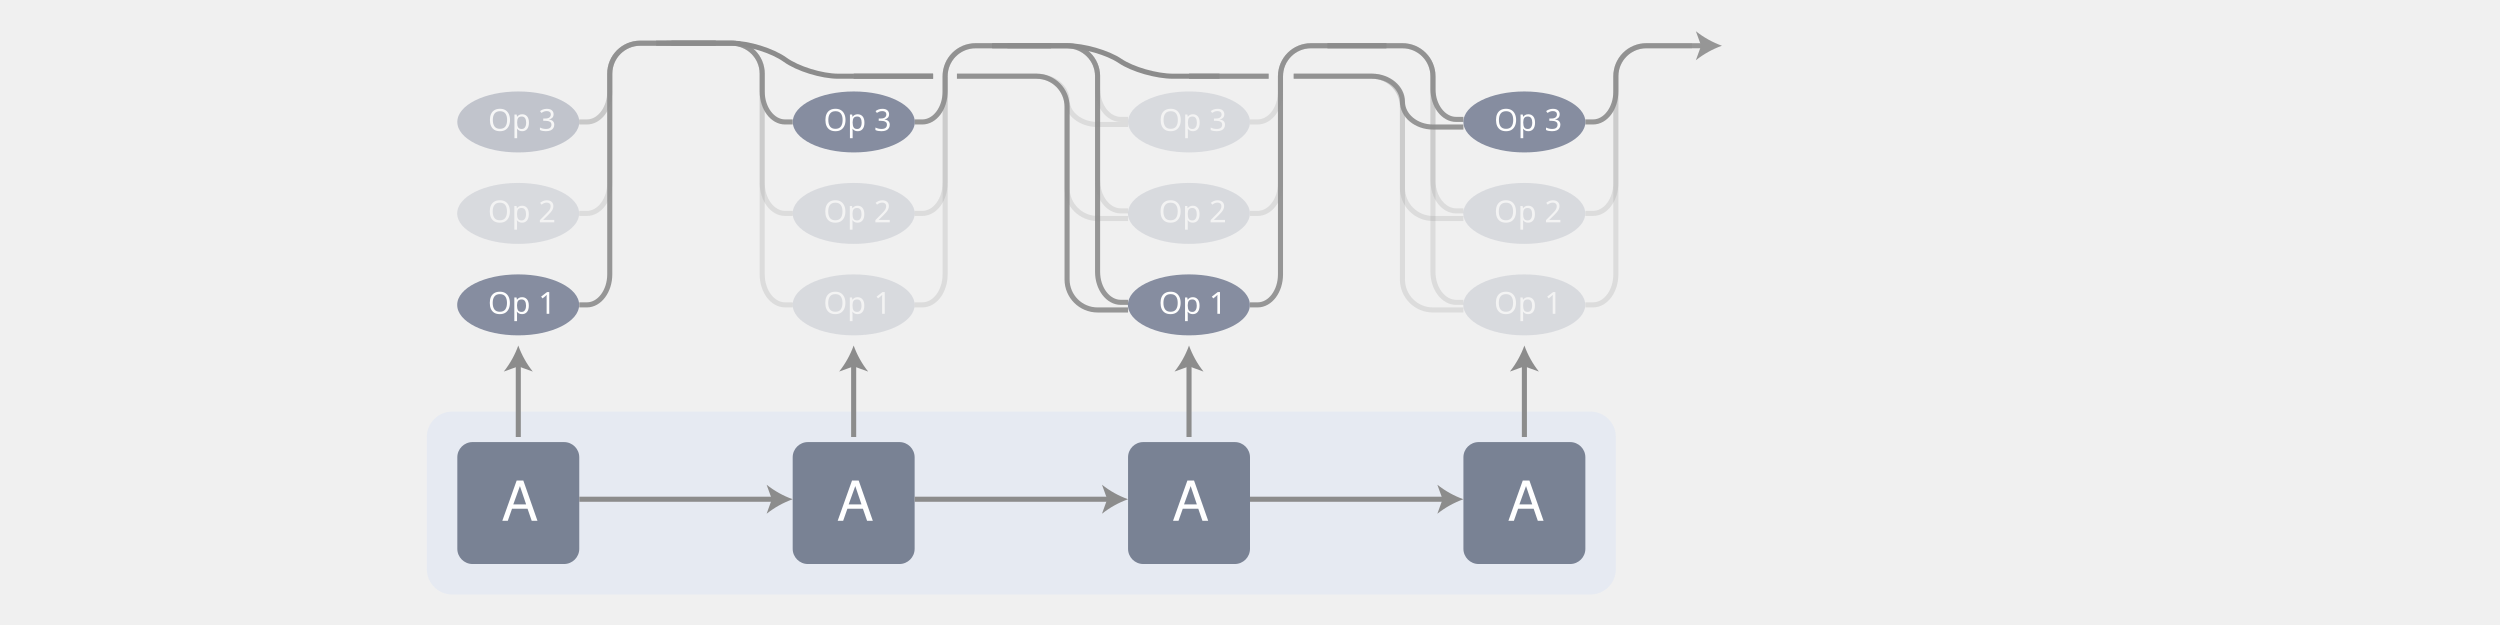
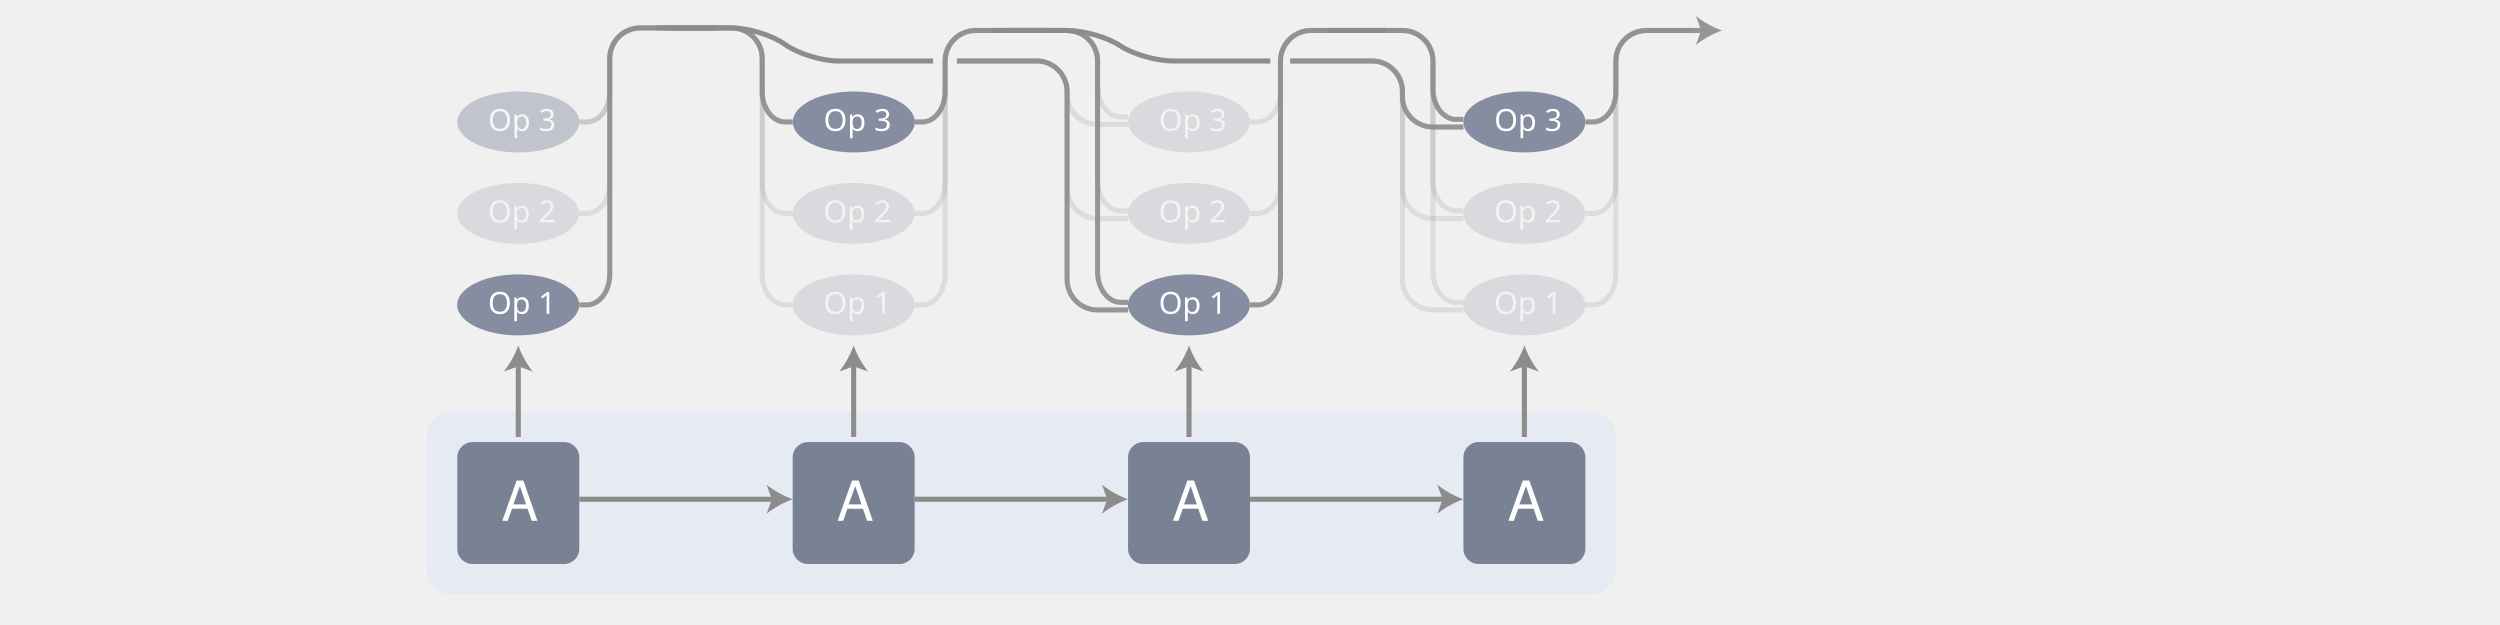
<svg xmlns="http://www.w3.org/2000/svg" xmlns:xlink="http://www.w3.org/1999/xlink" id="background" width="984" height="246" viewBox="0 0 984 246">
  <defs>
    <clipPath id="clip-path">
-       <rect x="228" y="12" width="84" height="138" fill="none" />
+       <rect id="first-clip" x="228" y="6" width="84" height="144" fill="none" />
    </clipPath>
    <clipPath id="clip-path-2">
-       <polygon points="480 12 306 12 306 36 360 36 360 138 444 138 444 36 480 36 480 12" fill="none" />
+       <polygon points="500 6 306 6 306 36 360 36 360 138 444 138 444 36 500 36 500 6" fill="none" />
    </clipPath>
    <clipPath id="clip-path-3">
-       <polygon points="612 12 438 12 438 36 492 36 492 138 576 138 576 36 612 36 612 12" fill="none" />
+       <polygon points="612 6 438 6 438 36 492 36 492 138 576 138 576 36 612 36 612 6" fill="none" />
    </clipPath>
    <clipPath id="clip-path-4">
-       <rect x="624" y="12" width="60" height="114" fill="none" />
+       <rect x="624" y="6" width="60" height="120" fill="none" />
    </clipPath>
    <symbol id="rnn-bg" data-name="rnn-bg" viewBox="0 0 48 48">
      <rect width="48" height="48" rx="6" ry="6" fill="#798294" />
    </symbol>
    <symbol id="rnn-a" data-name="rnn-a" viewBox="0 0 48 48">
      <use id="rnn-bg-3" data-name="rnn-bg" width="48" height="48" xlink:href="#rnn-bg" />
      <text transform="translate(17.33 31)" font-size="21.77" fill="#fff" font-family="Helvetica" letter-spacing="-1">A</text>
    </symbol>
  </defs>
  <g id="_Group_" data-name="&lt;Group&gt;">
    <rect x="168" y="162" width="468" height="72" rx="10" ry="10" fill="#e6eaf2" />
  </g>
-   <path d="M367.26,30H330c-6.6,0-16.05-2.93-21-6.5S294.6,17,288,17H264.25" fill="none" stroke="#8c8c8c" stroke-miterlimit="10" stroke-width="2" />
+   <path d="M367.26,24H330c-6.6,0-16.05-2.93-21-6.5S294.6,11,288,11H264.25" fill="none" stroke="#8c8c8c" stroke-miterlimit="10" stroke-width="2" />
  <g clip-path="url(#clip-path)">
    <g opacity="0.9">
-       <path d="M222,120h9c4.95,0,9-5.4,9-12V29a12,12,0,0,1,12-12h29.75" fill="none" stroke="#8c8c8c" stroke-miterlimit="10" stroke-width="2" />
-     </g>
-     <g opacity="0.2">
-       <path d="M222,84h9c4.95,0,9-5.4,9-12V29a12,12,0,0,1,12-12h29.75" fill="none" stroke="#8c8c8c" stroke-miterlimit="10" stroke-width="2" />
+       <path d="M222,120h9c4.95,0,9-5.4,9-12V23a12,12,0,0,1,12-12h29.75" fill="none" stroke="#8c8c8c" stroke-miterlimit="10" stroke-width="2" />
+     </g>
+     <g opacity="0.2">
+       <path d="M222,84h9c4.95,0,9-5.4,9-12V23a12,12,0,0,1,12-12h29.75" fill="none" stroke="#8c8c8c" stroke-miterlimit="10" stroke-width="2" />
    </g>
    <g opacity="0.4">
-       <path d="M222,48h9c5,0,9-5.4,9-12V29a12,12,0,0,1,12-12h29.7" fill="none" stroke="#8c8c8c" stroke-miterlimit="10" stroke-width="2" />
-     </g>
-     <g opacity="0.2">
-       <path d="M318,120h-9c-4.95,0-9-5.4-9-12V29a12,12,0,0,0-12-12H262.25" fill="none" stroke="#8c8c8c" stroke-miterlimit="10" stroke-width="2" />
-     </g>
-     <g opacity="0.2">
-       <path d="M318,84h-9c-4.95,0-9-5.4-9-12V29a12,12,0,0,0-12-12H262.25" fill="none" stroke="#8c8c8c" stroke-miterlimit="10" stroke-width="2" />
-     </g>
-     <g opacity="0.9">
-       <path d="M318,48h-9c-4.95,0-9-5.4-9-12V29a12,12,0,0,0-12-12H258.25" fill="none" stroke="#8c8c8c" stroke-miterlimit="10" stroke-width="2" />
+       <path d="M222,48h9c5,0,9-5.4,9-12V23a12,12,0,0,1,12-12h29.7" fill="none" stroke="#8c8c8c" stroke-miterlimit="10" stroke-width="2" />
+     </g>
+     <g opacity="0.2">
+       <path d="M318,120h-9c-4.95,0-9-5.4-9-12V23a12,12,0,0,0-12-12H262.25" fill="none" stroke="#8c8c8c" stroke-miterlimit="10" stroke-width="2" />
+     </g>
+     <g opacity="0.2">
+       <path d="M318,84h-9c-4.95,0-9-5.4-9-12V23a12,12,0,0,0-12-12H262.25" fill="none" stroke="#8c8c8c" stroke-miterlimit="10" stroke-width="2" />
+     </g>
+     <g opacity="0.9">
+       <path d="M318,48h-9c-4.95,0-9-5.4-9-12V23a12,12,0,0,0-12-12H258.25" fill="none" stroke="#8c8c8c" stroke-miterlimit="10" stroke-width="2" />
    </g>
  </g>
  <g clip-path="url(#clip-path-2)">
    <g opacity="0.2">
-       <path d="M354,120h9c5,0,9-5.4,9-12V30a12,12,0,0,1,12-12h29.7" fill="none" stroke="#8c8c8c" stroke-miterlimit="10" stroke-width="2" />
-     </g>
-     <g opacity="0.2">
-       <path d="M354,84h9c5,0,9-5.4,9-12V30a12,12,0,0,1,12-12h29.7" fill="none" stroke="#8c8c8c" stroke-miterlimit="10" stroke-width="2" />
-     </g>
-     <g opacity="0.9">
-       <path d="M354,48h9c5,0,9-5.4,9-12V30a12,12,0,0,1,12-12h29.7" fill="none" stroke="#8c8c8c" stroke-miterlimit="10" stroke-width="2" />
-     </g>
-     <g opacity="0.9">
-       <path d="M367.26,30H336" fill="none" stroke="#8c8c8c" stroke-miterlimit="10" stroke-width="2" />
-     </g>
-     <g opacity="0.9">
-       <path d="M451.05,122H432a12,12,0,0,1-12-12V42a12,12,0,0,0-12-12H376.65" fill="none" stroke="#8c8c8c" stroke-miterlimit="10" stroke-width="2" />
-     </g>
-     <g opacity="0.2">
-       <path d="M367.26,30H336" fill="none" stroke="#8c8c8c" stroke-miterlimit="10" stroke-width="2" />
-     </g>
-     <g opacity="0.2">
-       <path d="M451.05,86H432a12,12,0,0,1-12-12V42a12,12,0,0,0-12-12H376.65" fill="none" stroke="#8c8c8c" stroke-miterlimit="10" stroke-width="2" />
-     </g>
-     <g opacity="0.2">
-       <path d="M367.26,30H336" fill="none" stroke="#8c8c8c" stroke-miterlimit="10" stroke-width="2" />
-     </g>
-     <g opacity="0.2">
-       <path d="M451.05,49H432c-6.6,0-12-4.27-12-9.5S414.6,30,408,30H376.65" fill="none" stroke="#8c8c8c" stroke-miterlimit="10" stroke-width="2" />
-     </g>
-     <g opacity="0.9">
-       <path d="M450.25,119h-9.12c-5,0-9.12-5.4-9.12-12V30a12,12,0,0,0-12-12H390.5" fill="none" stroke="#8c8c8c" stroke-miterlimit="10" stroke-width="2" />
-     </g>
-     <g opacity="0.2">
-       <path d="M450.25,83h-9.12c-5,0-9.12-5.4-9.12-12V30a12,12,0,0,0-12-12H390.5" fill="none" stroke="#8c8c8c" stroke-miterlimit="10" stroke-width="2" />
-     </g>
-     <g opacity="0.2">
-       <path d="M450.25,47h-9.12c-5,0-9.12-5.4-9.12-12V30a12,12,0,0,0-12-12H390.5" fill="none" stroke="#8c8c8c" stroke-miterlimit="10" stroke-width="2" />
-     </g>
-     <path d="M492,30H461.75c-6.6,0-16-2.7-20.87-6S426.6,18,420,18H396.5" fill="none" stroke="#8c8c8c" stroke-miterlimit="10" stroke-width="2" />
+       <path d="M354,120h9c5,0,9-5.4,9-12V24a12,12,0,0,1,12-12h29.7" fill="none" stroke="#8c8c8c" stroke-miterlimit="10" stroke-width="2" />
+     </g>
+     <g opacity="0.2">
+       <path d="M354,84h9c5,0,9-5.4,9-12V24a12,12,0,0,1,12-12h29.7" fill="none" stroke="#8c8c8c" stroke-miterlimit="10" stroke-width="2" />
+     </g>
+     <g opacity="0.9">
+       <path d="M354,48h9c5,0,9-5.4,9-12V24a12,12,0,0,1,12-12h29.7" fill="none" stroke="#8c8c8c" stroke-miterlimit="10" stroke-width="2" />
+     </g>
+     <g opacity="0.9">
+       <path d="M451.05,122H432a12,12,0,0,1-12-12V36a12,12,0,0,0-12-12H376.65" fill="none" stroke="#8c8c8c" stroke-miterlimit="10" stroke-width="2" />
+     </g>
+     <g opacity="0.2">
+       <path d="M451.05,86H432a12,12,0,0,1-12-12V36a12,12,0,0,0-12-12H376.65" fill="none" stroke="#8c8c8c" stroke-miterlimit="10" stroke-width="2" />
+     </g>
+     <g opacity="0.2">
+       <path d="M451.05,49H432a12,12,0,0,1-12-12V36a12,12,0,0,0-12-12H376.65" fill="none" stroke="#8c8c8c" stroke-miterlimit="10" stroke-width="2" />
+     </g>
+     <g opacity="0.9">
+       <path d="M450.25,119h-9.12c-5,0-9.12-5.4-9.12-12V24a12,12,0,0,0-12-12H390.5" fill="none" stroke="#8c8c8c" stroke-miterlimit="10" stroke-width="2" />
+     </g>
+     <g opacity="0.2">
+       <path d="M450.25,83h-9.12c-5,0-9.12-5.4-9.12-12V24a12,12,0,0,0-12-12H390.5" fill="none" stroke="#8c8c8c" stroke-miterlimit="10" stroke-width="2" />
+     </g>
+     <g opacity="0.2">
+       <path d="M450.25,46h-9.12c-5,0-9.12-5.4-9.12-12V24a12,12,0,0,0-12-12H390.5" fill="none" stroke="#8c8c8c" stroke-miterlimit="10" stroke-width="2" />
+     </g>
+     <path d="M500.17,24H461.75c-6.6,0-16-2.7-20.87-6S426.6,12,420,12H396.5" fill="none" stroke="#8c8c8c" stroke-miterlimit="10" stroke-width="2" />
  </g>
  <g clip-path="url(#clip-path-3)">
    <g opacity="0.9">
-       <path d="M486,120h9c5,0,9-5.4,9-12V30a12,12,0,0,1,12-12h29.7" fill="none" stroke="#8c8c8c" stroke-miterlimit="10" stroke-width="2" />
-     </g>
-     <g opacity="0.2">
-       <path d="M486,84h9c5,0,9-5.4,9-12V30a12,12,0,0,1,12-12h29.7" fill="none" stroke="#8c8c8c" stroke-miterlimit="10" stroke-width="2" />
-     </g>
-     <g opacity="0.2">
-       <path d="M486,48h9c5,0,9-5.4,9-12V30a12,12,0,0,1,12-12h29.7" fill="none" stroke="#8c8c8c" stroke-miterlimit="10" stroke-width="2" />
-     </g>
-     <g opacity="0.2">
-       <path d="M499.33,30H468" fill="none" stroke="#8c8c8c" stroke-miterlimit="10" stroke-width="2" />
-     </g>
-     <g opacity="0.2">
-       <path d="M583.05,122H564a12,12,0,0,1-12-12V42a12,12,0,0,0-12-12H509.2" fill="none" stroke="#8c8c8c" stroke-miterlimit="10" stroke-width="2" />
-     </g>
-     <g opacity="0.2">
-       <path d="M499.33,30H468" fill="none" stroke="#8c8c8c" stroke-miterlimit="10" stroke-width="2" />
-     </g>
-     <g opacity="0.2">
-       <path d="M583.05,86H564a12,12,0,0,1-12-12V42a12,12,0,0,0-12-12H509.2" fill="none" stroke="#8c8c8c" stroke-miterlimit="10" stroke-width="2" />
-     </g>
-     <g opacity="0.9">
-       <path d="M499.33,30H468" fill="none" stroke="#8c8c8c" stroke-miterlimit="10" stroke-width="2" />
-     </g>
-     <g opacity="0.9">
-       <path d="M583.05,50H564c-6.6,0-12-4.5-12-10s-5.4-10-12-10H509.2" fill="none" stroke="#8c8c8c" stroke-miterlimit="10" stroke-width="2" />
-     </g>
-     <g opacity="0.2">
-       <path d="M582.25,119h-9.12c-5,0-9.12-5.4-9.12-12V30a12,12,0,0,0-12-12H522.5" fill="none" stroke="#8c8c8c" stroke-miterlimit="10" stroke-width="2" />
-     </g>
-     <g opacity="0.2">
-       <path d="M582.25,83h-9.12c-5,0-9.12-5.4-9.12-12V30a12,12,0,0,0-12-12H522.5" fill="none" stroke="#8c8c8c" stroke-miterlimit="10" stroke-width="2" />
-     </g>
-     <g opacity="0.9">
-       <path d="M582.25,47h-9.12c-5,0-9.12-5.4-9.12-12V30a12,12,0,0,0-12-12H522.5" fill="none" stroke="#8c8c8c" stroke-miterlimit="10" stroke-width="2" />
+       <path d="M486,120h9c5,0,9-5.4,9-12V24a12,12,0,0,1,12-12h29.7" fill="none" stroke="#8c8c8c" stroke-miterlimit="10" stroke-width="2" />
+     </g>
+     <g opacity="0.2">
+       <path d="M486,84h9c5,0,9-5.4,9-12V24a12,12,0,0,1,12-12h29.7" fill="none" stroke="#8c8c8c" stroke-miterlimit="10" stroke-width="2" />
+     </g>
+     <g opacity="0.2">
+       <path d="M486,48h9c5,0,9-5.4,9-12V24a12,12,0,0,1,12-12h29.7" fill="none" stroke="#8c8c8c" stroke-miterlimit="10" stroke-width="2" />
+     </g>
+     <g opacity="0.2">
+       <path d="M583.05,122H564a12,12,0,0,1-12-12V36a12,12,0,0,0-12-12H507.83" fill="none" stroke="#8c8c8c" stroke-miterlimit="10" stroke-width="2" />
+     </g>
+     <g opacity="0.2">
+       <path d="M583.05,86H564a12,12,0,0,1-12-12V36a12,12,0,0,0-12-12H507.83" fill="none" stroke="#8c8c8c" stroke-miterlimit="10" stroke-width="2" />
+     </g>
+     <g opacity="0.9">
+       <path d="M583.05,50H564a12,12,0,0,1-12-12V36a12,12,0,0,0-12-12H507.83" fill="none" stroke="#8c8c8c" stroke-miterlimit="10" stroke-width="2" />
+     </g>
+     <g opacity="0.2">
+       <path d="M582.25,119h-9.12c-5,0-9.12-5.4-9.12-12V24a12,12,0,0,0-12-12H522.5" fill="none" stroke="#8c8c8c" stroke-miterlimit="10" stroke-width="2" />
+     </g>
+     <g opacity="0.2">
+       <path d="M582.25,83h-9.12c-5,0-9.12-5.4-9.12-12V24a12,12,0,0,0-12-12H522.5" fill="none" stroke="#8c8c8c" stroke-miterlimit="10" stroke-width="2" />
+     </g>
+     <g opacity="0.9">
+       <path d="M582.25,47h-9.12c-5,0-9.12-5.4-9.12-12V24a12,12,0,0,0-12-12H522.5" fill="none" stroke="#8c8c8c" stroke-miterlimit="10" stroke-width="2" />
    </g>
  </g>
  <g clip-path="url(#clip-path-4)">
    <g opacity="0.9">
      <g>
-         <path d="M618,48h9c5,0,9-5.4,9-12V30a12,12,0,0,1,12-12h22.46" fill="none" stroke="#8c8c8c" stroke-miterlimit="10" stroke-width="2" />
-         <path d="M677.75,18a36.27,36.27,0,0,0-10.26,5.71L669.56,18l-2.06-5.71A36.24,36.24,0,0,0,677.75,18Z" fill="#8c8c8c" />
+         <path d="M618,48h9c5,0,9-5.4,9-12V24a12,12,0,0,1,12-12h22.46" fill="none" stroke="#8c8c8c" stroke-miterlimit="10" stroke-width="2" />
+         <path d="M677.75,12a36.27,36.27,0,0,0-10.26,5.71L669.56,12l-2.06-5.71A36.24,36.24,0,0,0,677.75,12Z" fill="#8c8c8c" />
      </g>
    </g>
    <g opacity="0.2">
-       <path d="M618,120h9c5,0,9-5.4,9-12V30a12,12,0,0,1,12-12H666" fill="none" stroke="#8c8c8c" stroke-miterlimit="10" stroke-width="2" />
-     </g>
-     <g opacity="0.2">
-       <path d="M618,84h9c5,0,9-5.4,9-12V30a12,12,0,0,1,12-12H666" fill="none" stroke="#8c8c8c" stroke-miterlimit="10" stroke-width="2" />
+       <path d="M618,120h9c5,0,9-5.4,9-12V24a12,12,0,0,1,12-12H666" fill="none" stroke="#8c8c8c" stroke-miterlimit="10" stroke-width="2" />
+     </g>
+     <g opacity="0.2">
+       <path d="M618,84h9c5,0,9-5.4,9-12V24a12,12,0,0,1,12-12H666" fill="none" stroke="#8c8c8c" stroke-miterlimit="10" stroke-width="2" />
    </g>
  </g>
  <use width="48" height="48" transform="translate(180 174)" xlink:href="#rnn-a" />
  <use width="48" height="48" transform="translate(312 174)" xlink:href="#rnn-a" />
  <use width="48" height="48" transform="translate(444 174)" xlink:href="#rnn-a" />
  <use id="rnn-a-9" data-name="rnn-a" width="48" height="48" transform="translate(576 174)" xlink:href="#rnn-a" />
  <g opacity="0.9">
    <ellipse cx="203.95" cy="120" rx="24" ry="12" fill="#7a8297" />
    <text transform="translate(192.05 123.52)" font-size="12" fill="#fff" font-family="Myriad Pro">Op 1</text>
  </g>
  <g opacity="0.2">
    <ellipse cx="203.95" cy="84" rx="24" ry="12" fill="#7a8297" />
    <text transform="translate(192.05 87.52)" font-size="12" fill="#fff" font-family="Myriad Pro">Op 2</text>
  </g>
  <g opacity="0.4">
    <ellipse cx="204" cy="48" rx="24" ry="12" fill="#7a8297" />
    <text transform="translate(192.1 51.52)" font-size="12" fill="#fff" font-family="Myriad Pro">Op 3</text>
  </g>
  <g opacity="0.2">
    <ellipse cx="336" cy="120" rx="24" ry="12" fill="#7a8297" />
    <text transform="translate(324.1 123.52)" font-size="12" fill="#fff" font-family="Myriad Pro">Op 1</text>
  </g>
  <g opacity="0.2">
    <ellipse cx="336" cy="84" rx="24" ry="12" fill="#7a8297" />
    <text transform="translate(324.1 87.52)" font-size="12" fill="#fff" font-family="Myriad Pro">Op 2</text>
  </g>
  <g opacity="0.9">
    <ellipse cx="336.05" cy="48" rx="24" ry="12" fill="#7a8297" />
    <text transform="translate(324.15 51.52)" font-size="12" fill="#fff" font-family="Myriad Pro">Op 3</text>
  </g>
  <g opacity="0.9">
    <ellipse cx="467.95" cy="120" rx="24" ry="12" fill="#7a8297" />
    <text transform="translate(456.05 123.52)" font-size="12" fill="#fff" font-family="Myriad Pro">Op 1</text>
  </g>
  <g opacity="0.2">
    <ellipse cx="467.95" cy="84" rx="24" ry="12" fill="#7a8297" />
    <text transform="translate(456.05 87.52)" font-size="12" fill="#fff" font-family="Myriad Pro">Op 2</text>
  </g>
  <g opacity="0.2">
    <ellipse cx="468" cy="48" rx="24" ry="12" fill="#7a8297" />
    <text transform="translate(456.1 51.52)" font-size="12" fill="#fff" font-family="Myriad Pro">Op 3</text>
  </g>
  <g opacity="0.2">
    <ellipse cx="599.95" cy="120" rx="24" ry="12" fill="#7a8297" />
    <text transform="translate(588.05 123.52)" font-size="12" fill="#fff" font-family="Myriad Pro">Op 1</text>
  </g>
  <g opacity="0.2">
    <ellipse cx="599.95" cy="84" rx="24" ry="12" fill="#7a8297" />
    <text transform="translate(588.05 87.52)" font-size="12" fill="#fff" font-family="Myriad Pro">Op 2</text>
  </g>
  <g opacity="0.9">
    <ellipse cx="600" cy="48" rx="24" ry="12" fill="#7a8297" />
    <text transform="translate(588.1 51.52)" font-size="12" fill="#fff" font-family="Myriad Pro">Op 3</text>
  </g>
  <g>
    <line x1="228" y1="196.5" x2="304.76" y2="196.5" fill="none" stroke="#8c8c8c" stroke-miterlimit="10" stroke-width="2" />
    <path d="M312,196.5a36.27,36.27,0,0,0-10.26,5.71l2.06-5.71-2.06-5.71A36.23,36.23,0,0,0,312,196.5Z" fill="#8c8c8c" />
  </g>
  <g>
    <line x1="204" y1="172" x2="204" y2="143.24" fill="none" stroke="#8c8c8c" stroke-miterlimit="10" stroke-width="2" />
    <path d="M204,136a36.27,36.27,0,0,0,5.71,10.26L204,144.19l-5.71,2.06A36.23,36.23,0,0,0,204,136Z" fill="#8c8c8c" />
  </g>
  <g>
    <line x1="336" y1="172" x2="336" y2="143.24" fill="none" stroke="#8c8c8c" stroke-miterlimit="10" stroke-width="2" />
    <path d="M336,136a36.27,36.27,0,0,0,5.71,10.26L336,144.19l-5.71,2.06A36.23,36.23,0,0,0,336,136Z" fill="#8c8c8c" />
  </g>
  <g>
    <line x1="468" y1="172" x2="468" y2="143.24" fill="none" stroke="#8c8c8c" stroke-miterlimit="10" stroke-width="2" />
    <path d="M468,136a36.27,36.27,0,0,0,5.71,10.26L468,144.19l-5.71,2.06A36.23,36.23,0,0,0,468,136Z" fill="#8c8c8c" />
  </g>
  <g>
    <line x1="600" y1="172" x2="600" y2="143.24" fill="none" stroke="#8c8c8c" stroke-miterlimit="10" stroke-width="2" />
    <path d="M600,136a36.27,36.27,0,0,0,5.71,10.26L600,144.19l-5.71,2.06A36.23,36.23,0,0,0,600,136Z" fill="#8c8c8c" />
  </g>
  <g>
    <line x1="360" y1="196.5" x2="436.76" y2="196.5" fill="none" stroke="#8c8c8c" stroke-miterlimit="10" stroke-width="2" />
    <path d="M444,196.5a36.27,36.27,0,0,0-10.26,5.71l2.06-5.71-2.06-5.71A36.23,36.23,0,0,0,444,196.5Z" fill="#8c8c8c" />
  </g>
  <g>
    <line x1="492" y1="196.5" x2="568.76" y2="196.5" fill="none" stroke="#8c8c8c" stroke-miterlimit="10" stroke-width="2" />
    <path d="M576,196.5a36.27,36.27,0,0,0-10.26,5.71l2.06-5.71-2.06-5.71A36.23,36.23,0,0,0,576,196.5Z" fill="#8c8c8c" />
  </g>
</svg>
